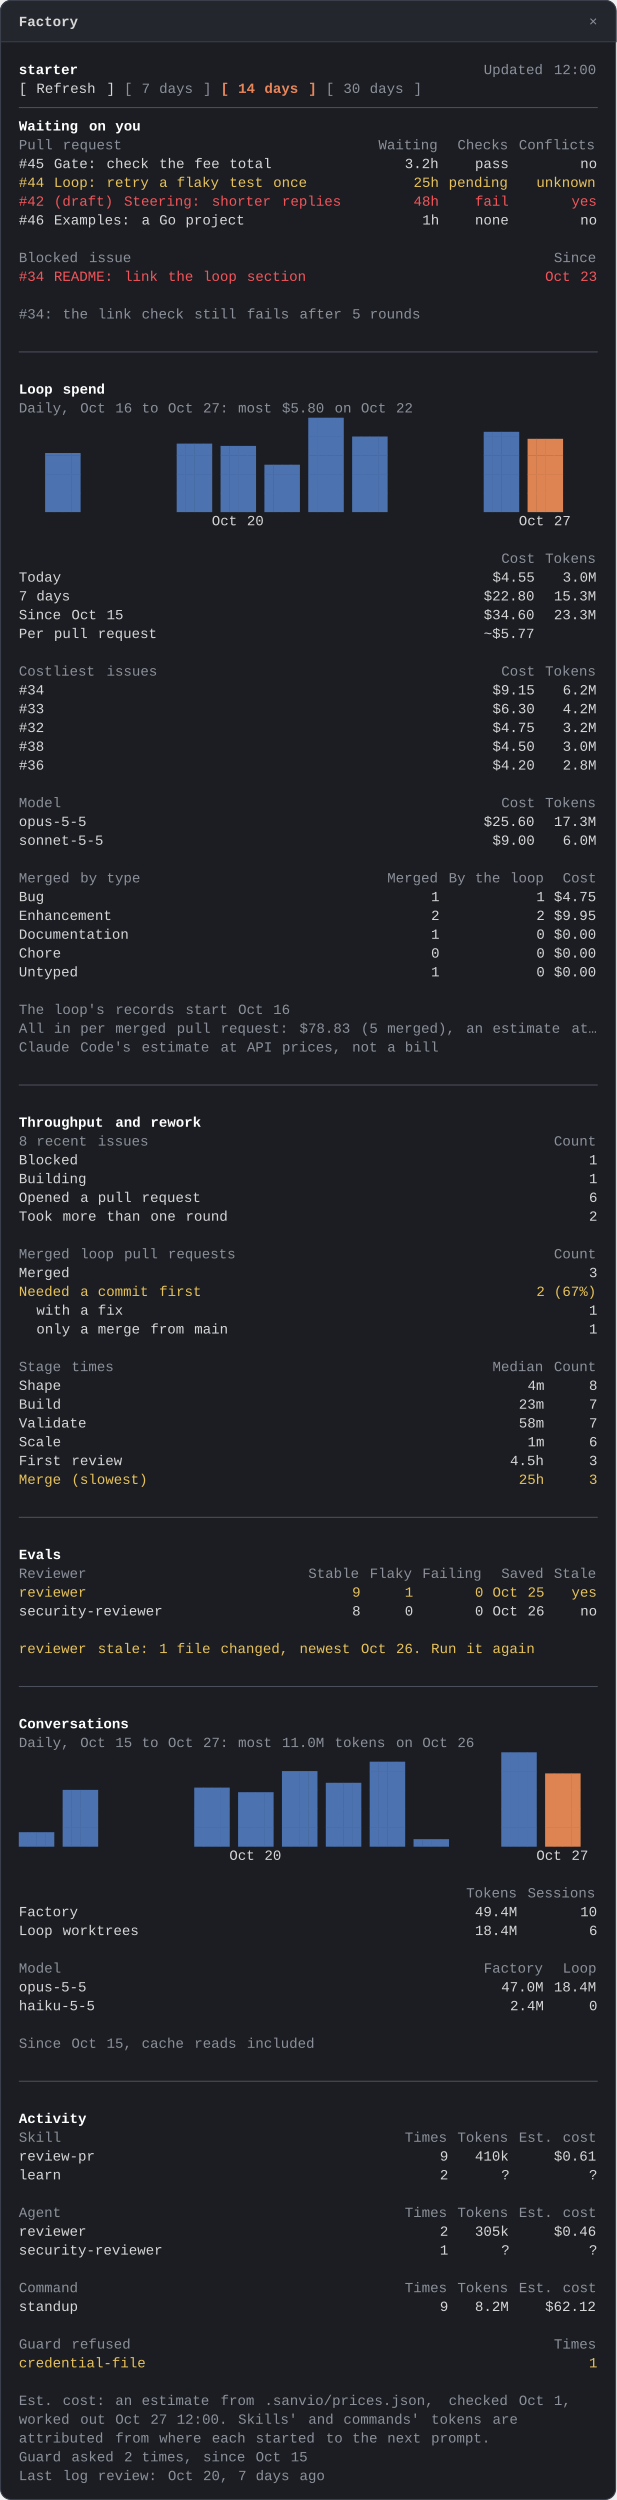
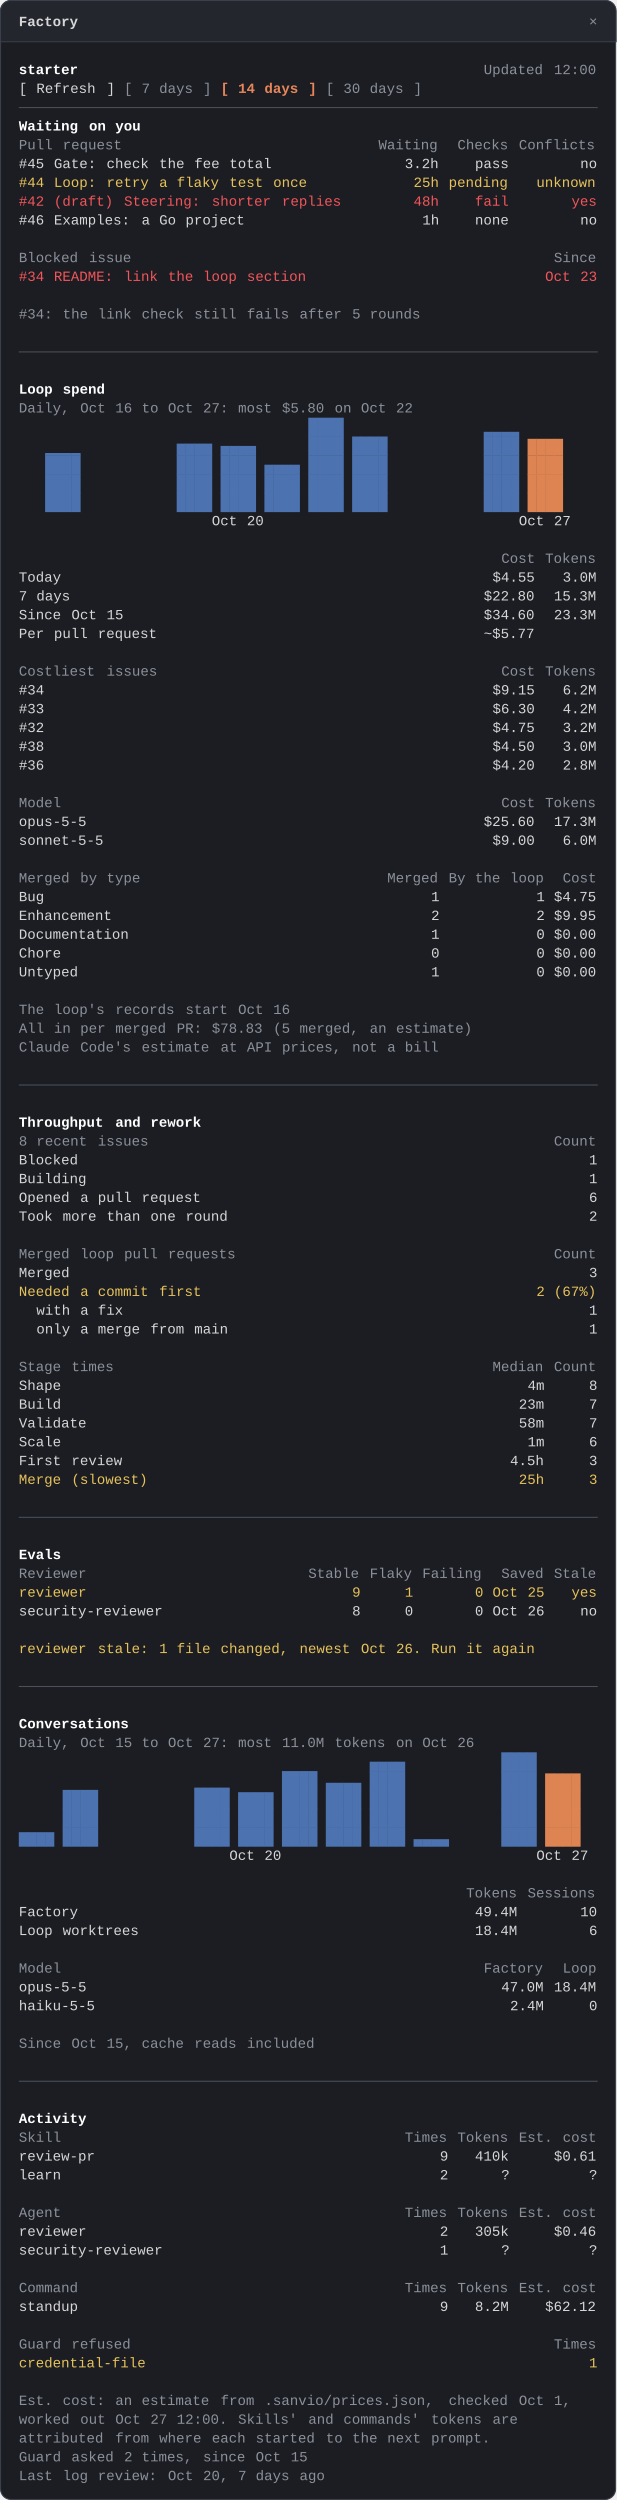
<svg xmlns="http://www.w3.org/2000/svg" viewBox="0 0 590 2394" width="590" height="2394" font-family="ui-monospace, SFMono-Regular, Menlo, Consolas, 'Liberation Mono', monospace" font-size="13.5">
  <rect x="0.5" y="0.5" width="589" height="2393" rx="10" fill="#1b1d22" stroke="#3a3f4b" />
  <path d="M0.5 40 V10.5 a10 10 0 0 1 10 -10 H580 a10 10 0 0 1 10 10 V40 Z" fill="#23262d" stroke="#3a3f4b" />
  <text x="18" y="25.0" fill="#d6d6d6" font-weight="700">Factory</text>
  <text x="564.0" y="25.0" fill="#8b909a">×</text>
  <text x="18.0" y="71.0" fill="#ffffff" font-weight="700">starter</text>
  <text x="463.2" y="71.0" fill="#8b909a">Updated</text>
  <text x="530.4" y="71.0" fill="#8b909a">12:00</text>
  <text x="18.0" y="89.0" fill="#d6d6d6">[</text>
  <text x="34.8" y="89.0" fill="#d6d6d6">Refresh</text>
  <text x="102.0" y="89.0" fill="#d6d6d6">]</text>
  <text x="118.8" y="89.0" fill="#8b909a">[</text>
  <text x="135.6" y="89.0" fill="#8b909a">7</text>
  <text x="152.4" y="89.0" fill="#8b909a">days</text>
  <text x="194.4" y="89.0" fill="#8b909a">]</text>
  <text x="211.2" y="89.0" fill="#e8865a" font-weight="700">[</text>
  <text x="228.0" y="89.0" fill="#e8865a" font-weight="700">14</text>
  <text x="253.2" y="89.0" fill="#e8865a" font-weight="700">days</text>
  <text x="295.2" y="89.0" fill="#e8865a" font-weight="700">]</text>
  <text x="312.0" y="89.0" fill="#8b909a">[</text>
  <text x="328.8" y="89.0" fill="#8b909a">30</text>
  <text x="354.0" y="89.0" fill="#8b909a">days</text>
  <text x="396.0" y="89.0" fill="#8b909a">]</text>
  <line x1="18.0" y1="103.0" x2="572.4" y2="103.0" stroke="#4a4f5a" />
  <text x="18.0" y="125.0" fill="#ffffff" font-weight="700">Waiting</text>
  <text x="85.2" y="125.0" fill="#ffffff" font-weight="700">on</text>
  <text x="110.4" y="125.0" fill="#ffffff" font-weight="700">you</text>
  <text x="18.0" y="143.0" fill="#8b909a">Pull</text>
  <text x="60.0" y="143.0" fill="#8b909a">request</text>
  <text x="362.4" y="143.0" fill="#8b909a">Waiting</text>
  <text x="438.0" y="143.0" fill="#8b909a">Checks</text>
  <text x="496.8" y="143.0" fill="#8b909a">Conflicts</text>
  <text x="18.0" y="161.0" fill="#d6d6d6">#45</text>
  <text x="51.6" y="161.0" fill="#d6d6d6">Gate:</text>
  <text x="102.0" y="161.0" fill="#d6d6d6">check</text>
  <text x="152.4" y="161.0" fill="#d6d6d6">the</text>
  <text x="186.0" y="161.0" fill="#d6d6d6">fee</text>
  <text x="219.6" y="161.0" fill="#d6d6d6">total</text>
  <text x="387.6" y="161.0" fill="#d6d6d6">3.2h</text>
  <text x="454.8" y="161.0" fill="#d6d6d6">pass</text>
  <text x="555.6" y="161.0" fill="#d6d6d6">no</text>
  <text x="18.0" y="179.0" fill="#e7c25b">#44</text>
  <text x="51.6" y="179.0" fill="#e7c25b">Loop:</text>
  <text x="102.0" y="179.0" fill="#e7c25b">retry</text>
  <text x="152.4" y="179.0" fill="#e7c25b">a</text>
  <text x="169.2" y="179.0" fill="#e7c25b">flaky</text>
  <text x="219.6" y="179.0" fill="#e7c25b">test</text>
  <text x="261.6" y="179.0" fill="#e7c25b">once</text>
  <text x="396.0" y="179.0" fill="#e7c25b">25h</text>
  <text x="429.6" y="179.0" fill="#e7c25b">pending</text>
  <text x="513.6" y="179.0" fill="#e7c25b">unknown</text>
  <text x="18.0" y="197.0" fill="#f2555a">#42</text>
  <text x="51.6" y="197.0" fill="#f2555a">(draft)</text>
  <text x="118.8" y="197.0" fill="#f2555a">Steering:</text>
  <text x="202.8" y="197.0" fill="#f2555a">shorter</text>
  <text x="270.0" y="197.0" fill="#f2555a">replies</text>
  <text x="396.0" y="197.0" fill="#f2555a">48h</text>
  <text x="454.8" y="197.0" fill="#f2555a">fail</text>
  <text x="547.2" y="197.0" fill="#f2555a">yes</text>
  <text x="18.0" y="215.0" fill="#d6d6d6">#46</text>
  <text x="51.6" y="215.0" fill="#d6d6d6">Examples:</text>
  <text x="135.6" y="215.0" fill="#d6d6d6">a</text>
  <text x="152.4" y="215.0" fill="#d6d6d6">Go</text>
  <text x="177.6" y="215.0" fill="#d6d6d6">project</text>
  <text x="404.4" y="215.0" fill="#d6d6d6">1h</text>
  <text x="454.8" y="215.0" fill="#d6d6d6">none</text>
  <text x="555.6" y="215.0" fill="#d6d6d6">no</text>
  <text x="18.0" y="251.0" fill="#8b909a">Blocked</text>
  <text x="85.2" y="251.0" fill="#8b909a">issue</text>
  <text x="530.4" y="251.0" fill="#8b909a">Since</text>
  <text x="18.0" y="269.0" fill="#f2555a">#34</text>
  <text x="51.6" y="269.0" fill="#f2555a">README:</text>
  <text x="118.8" y="269.0" fill="#f2555a">link</text>
  <text x="160.8" y="269.0" fill="#f2555a">the</text>
  <text x="194.4" y="269.0" fill="#f2555a">loop</text>
  <text x="236.4" y="269.0" fill="#f2555a">section</text>
  <text x="522.0" y="269.0" fill="#f2555a">Oct</text>
  <text x="555.6" y="269.0" fill="#f2555a">23</text>
  <text x="18.0" y="305.0" fill="#8b909a">#34:</text>
  <text x="60.0" y="305.0" fill="#8b909a">the</text>
  <text x="93.6" y="305.0" fill="#8b909a">link</text>
  <text x="135.6" y="305.0" fill="#8b909a">check</text>
  <text x="186.0" y="305.0" fill="#8b909a">still</text>
  <text x="236.4" y="305.0" fill="#8b909a">fails</text>
  <text x="286.8" y="305.0" fill="#8b909a">after</text>
  <text x="337.2" y="305.0" fill="#8b909a">5</text>
  <text x="354.0" y="305.0" fill="#8b909a">rounds</text>
  <line x1="18.0" y1="337.0" x2="572.4" y2="337.0" stroke="#4a4f5a" />
  <text x="18.0" y="377.0" fill="#ffffff" font-weight="700">Loop</text>
  <text x="60.0" y="377.0" fill="#ffffff" font-weight="700">spend</text>
  <text x="18.0" y="395.0" fill="#8b909a">Daily,</text>
  <text x="76.8" y="395.0" fill="#8b909a">Oct</text>
  <text x="110.4" y="395.0" fill="#8b909a">16</text>
  <text x="135.6" y="395.0" fill="#8b909a">to</text>
  <text x="160.8" y="395.0" fill="#8b909a">Oct</text>
  <text x="194.4" y="395.0" fill="#8b909a">27:</text>
  <text x="228.0" y="395.0" fill="#8b909a">most</text>
  <text x="270.0" y="395.0" fill="#8b909a">$5.80</text>
  <text x="320.4" y="395.0" fill="#8b909a">on</text>
  <text x="345.6" y="395.0" fill="#8b909a">Oct</text>
  <text x="379.2" y="395.0" fill="#8b909a">22</text>
  <text x="202.8" y="503.0" fill="#d6d6d6">Oct</text>
  <text x="236.4" y="503.0" fill="#d6d6d6">20</text>
  <text x="496.8" y="503.0" fill="#d6d6d6">Oct</text>
  <text x="530.4" y="503.0" fill="#d6d6d6">27</text>
  <text x="480.0" y="539.0" fill="#8b909a">Cost</text>
  <text x="522.0" y="539.0" fill="#8b909a">Tokens</text>
  <text x="18.0" y="557.0" fill="#d6d6d6">Today</text>
  <text x="471.6" y="557.0" fill="#d6d6d6">$4.55</text>
  <text x="538.8" y="557.0" fill="#d6d6d6">3.0M</text>
  <text x="18.0" y="575.0" fill="#d6d6d6">7</text>
  <text x="34.8" y="575.0" fill="#d6d6d6">days</text>
  <text x="463.2" y="575.0" fill="#d6d6d6">$22.80</text>
  <text x="530.4" y="575.0" fill="#d6d6d6">15.3M</text>
  <text x="18.0" y="593.0" fill="#d6d6d6">Since</text>
  <text x="68.4" y="593.0" fill="#d6d6d6">Oct</text>
  <text x="102.0" y="593.0" fill="#d6d6d6">15</text>
  <text x="463.2" y="593.0" fill="#d6d6d6">$34.60</text>
  <text x="530.4" y="593.0" fill="#d6d6d6">23.3M</text>
  <text x="18.0" y="611.0" fill="#d6d6d6">Per</text>
  <text x="51.6" y="611.0" fill="#d6d6d6">pull</text>
  <text x="93.6" y="611.0" fill="#d6d6d6">request</text>
  <text x="463.2" y="611.0" fill="#d6d6d6">~$5.77</text>
  <text x="18.0" y="647.0" fill="#8b909a">Costliest</text>
  <text x="102.0" y="647.0" fill="#8b909a">issues</text>
  <text x="480.0" y="647.0" fill="#8b909a">Cost</text>
  <text x="522.0" y="647.0" fill="#8b909a">Tokens</text>
  <text x="18.0" y="665.0" fill="#d6d6d6">#34</text>
  <text x="471.6" y="665.0" fill="#d6d6d6">$9.15</text>
  <text x="538.8" y="665.0" fill="#d6d6d6">6.2M</text>
  <text x="18.0" y="683.0" fill="#d6d6d6">#33</text>
  <text x="471.6" y="683.0" fill="#d6d6d6">$6.30</text>
  <text x="538.8" y="683.0" fill="#d6d6d6">4.2M</text>
  <text x="18.0" y="701.0" fill="#d6d6d6">#32</text>
  <text x="471.6" y="701.0" fill="#d6d6d6">$4.75</text>
  <text x="538.8" y="701.0" fill="#d6d6d6">3.2M</text>
  <text x="18.0" y="719.0" fill="#d6d6d6">#38</text>
  <text x="471.6" y="719.0" fill="#d6d6d6">$4.50</text>
  <text x="538.8" y="719.0" fill="#d6d6d6">3.0M</text>
  <text x="18.0" y="737.0" fill="#d6d6d6">#36</text>
  <text x="471.6" y="737.0" fill="#d6d6d6">$4.20</text>
  <text x="538.8" y="737.0" fill="#d6d6d6">2.8M</text>
  <text x="18.0" y="773.0" fill="#8b909a">Model</text>
  <text x="480.0" y="773.0" fill="#8b909a">Cost</text>
  <text x="522.0" y="773.0" fill="#8b909a">Tokens</text>
  <text x="18.0" y="791.0" fill="#d6d6d6">opus-5-5</text>
  <text x="463.2" y="791.0" fill="#d6d6d6">$25.60</text>
  <text x="530.4" y="791.0" fill="#d6d6d6">17.3M</text>
  <text x="18.0" y="809.0" fill="#d6d6d6">sonnet-5-5</text>
  <text x="471.6" y="809.0" fill="#d6d6d6">$9.00</text>
  <text x="538.8" y="809.0" fill="#d6d6d6">6.0M</text>
  <text x="18.0" y="845.0" fill="#8b909a">Merged</text>
  <text x="76.8" y="845.0" fill="#8b909a">by</text>
  <text x="102.0" y="845.0" fill="#8b909a">type</text>
  <text x="370.8" y="845.0" fill="#8b909a">Merged</text>
  <text x="429.6" y="845.0" fill="#8b909a">By</text>
  <text x="454.8" y="845.0" fill="#8b909a">the</text>
  <text x="488.4" y="845.0" fill="#8b909a">loop</text>
  <text x="538.8" y="845.0" fill="#8b909a">Cost</text>
  <text x="18.0" y="863.0" fill="#d6d6d6">Bug</text>
  <text x="412.8" y="863.0" fill="#d6d6d6">1</text>
  <text x="513.6" y="863.0" fill="#d6d6d6">1</text>
  <text x="530.4" y="863.0" fill="#d6d6d6">$4.75</text>
  <text x="18.0" y="881.0" fill="#d6d6d6">Enhancement</text>
  <text x="412.8" y="881.0" fill="#d6d6d6">2</text>
  <text x="513.6" y="881.0" fill="#d6d6d6">2</text>
  <text x="530.4" y="881.0" fill="#d6d6d6">$9.95</text>
  <text x="18.0" y="899.0" fill="#d6d6d6">Documentation</text>
  <text x="412.8" y="899.0" fill="#d6d6d6">1</text>
  <text x="513.6" y="899.0" fill="#d6d6d6">0</text>
  <text x="530.4" y="899.0" fill="#d6d6d6">$0.00</text>
  <text x="18.0" y="917.0" fill="#d6d6d6">Chore</text>
  <text x="412.8" y="917.0" fill="#d6d6d6">0</text>
  <text x="513.6" y="917.0" fill="#d6d6d6">0</text>
  <text x="530.4" y="917.0" fill="#d6d6d6">$0.00</text>
  <text x="18.0" y="935.0" fill="#d6d6d6">Untyped</text>
  <text x="412.8" y="935.0" fill="#d6d6d6">1</text>
  <text x="513.6" y="935.0" fill="#d6d6d6">0</text>
  <text x="530.4" y="935.0" fill="#d6d6d6">$0.00</text>
  <text x="18.0" y="971.0" fill="#8b909a">The</text>
  <text x="51.6" y="971.0" fill="#8b909a">loop's</text>
  <text x="110.4" y="971.0" fill="#8b909a">records</text>
  <text x="177.6" y="971.0" fill="#8b909a">start</text>
  <text x="228.0" y="971.0" fill="#8b909a">Oct</text>
  <text x="261.6" y="971.0" fill="#8b909a">16</text>
  <text x="18.0" y="989.0" fill="#8b909a">All</text>
  <text x="51.6" y="989.0" fill="#8b909a">in</text>
  <text x="76.8" y="989.0" fill="#8b909a">per</text>
  <text x="110.4" y="989.0" fill="#8b909a">merged</text>
-   <text x="169.2" y="989.0" fill="#8b909a">pull</text>
-   <text x="211.2" y="989.0" fill="#8b909a">request:</text>
-   <text x="286.8" y="989.0" fill="#8b909a">$78.83</text>
-   <text x="345.6" y="989.0" fill="#8b909a">(5</text>
-   <text x="370.8" y="989.0" fill="#8b909a">merged),</text>
-   <text x="446.4" y="989.0" fill="#8b909a">an</text>
-   <text x="471.6" y="989.0" fill="#8b909a">estimate</text>
-   <text x="547.2" y="989.0" fill="#8b909a">at…</text>
+   <text x="169.2" y="989.0" fill="#8b909a">PR:</text>
+   <text x="202.8" y="989.0" fill="#8b909a">$78.83</text>
+   <text x="261.6" y="989.0" fill="#8b909a">(5</text>
+   <text x="286.8" y="989.0" fill="#8b909a">merged,</text>
+   <text x="354.0" y="989.0" fill="#8b909a">an</text>
+   <text x="379.2" y="989.0" fill="#8b909a">estimate)</text>
  <text x="18.0" y="1007.0" fill="#8b909a">Claude</text>
  <text x="76.8" y="1007.0" fill="#8b909a">Code's</text>
  <text x="135.6" y="1007.0" fill="#8b909a">estimate</text>
  <text x="211.2" y="1007.0" fill="#8b909a">at</text>
  <text x="236.4" y="1007.0" fill="#8b909a">API</text>
  <text x="270.0" y="1007.0" fill="#8b909a">prices,</text>
  <text x="337.2" y="1007.0" fill="#8b909a">not</text>
  <text x="370.8" y="1007.0" fill="#8b909a">a</text>
  <text x="387.6" y="1007.0" fill="#8b909a">bill</text>
  <line x1="18.0" y1="1039.0" x2="572.4" y2="1039.0" stroke="#4a4f5a" />
  <text x="18.0" y="1079.0" fill="#ffffff" font-weight="700">Throughput</text>
  <text x="110.4" y="1079.0" fill="#ffffff" font-weight="700">and</text>
  <text x="144.0" y="1079.0" fill="#ffffff" font-weight="700">rework</text>
  <text x="18.0" y="1097.0" fill="#8b909a">8</text>
  <text x="34.8" y="1097.0" fill="#8b909a">recent</text>
  <text x="93.6" y="1097.0" fill="#8b909a">issues</text>
  <text x="530.4" y="1097.0" fill="#8b909a">Count</text>
  <text x="18.0" y="1115.0" fill="#d6d6d6">Blocked</text>
  <text x="564.0" y="1115.0" fill="#d6d6d6">1</text>
  <text x="18.0" y="1133.0" fill="#d6d6d6">Building</text>
  <text x="564.0" y="1133.0" fill="#d6d6d6">1</text>
  <text x="18.0" y="1151.0" fill="#d6d6d6">Opened</text>
  <text x="76.8" y="1151.0" fill="#d6d6d6">a</text>
  <text x="93.6" y="1151.0" fill="#d6d6d6">pull</text>
  <text x="135.6" y="1151.0" fill="#d6d6d6">request</text>
  <text x="564.0" y="1151.0" fill="#d6d6d6">6</text>
  <text x="18.0" y="1169.0" fill="#d6d6d6">Took</text>
  <text x="60.0" y="1169.0" fill="#d6d6d6">more</text>
  <text x="102.0" y="1169.0" fill="#d6d6d6">than</text>
  <text x="144.0" y="1169.0" fill="#d6d6d6">one</text>
  <text x="177.6" y="1169.0" fill="#d6d6d6">round</text>
  <text x="564.0" y="1169.0" fill="#d6d6d6">2</text>
  <text x="18.0" y="1205.0" fill="#8b909a">Merged</text>
  <text x="76.8" y="1205.0" fill="#8b909a">loop</text>
  <text x="118.8" y="1205.0" fill="#8b909a">pull</text>
  <text x="160.8" y="1205.0" fill="#8b909a">requests</text>
  <text x="530.4" y="1205.0" fill="#8b909a">Count</text>
  <text x="18.0" y="1223.0" fill="#d6d6d6">Merged</text>
  <text x="564.0" y="1223.0" fill="#d6d6d6">3</text>
  <text x="18.0" y="1241.0" fill="#e7c25b">Needed</text>
  <text x="76.8" y="1241.0" fill="#e7c25b">a</text>
  <text x="93.6" y="1241.0" fill="#e7c25b">commit</text>
  <text x="152.4" y="1241.0" fill="#e7c25b">first</text>
  <text x="513.6" y="1241.0" fill="#e7c25b">2</text>
  <text x="530.4" y="1241.0" fill="#e7c25b">(67%)</text>
  <text x="34.8" y="1259.0" fill="#d6d6d6">with</text>
  <text x="76.8" y="1259.0" fill="#d6d6d6">a</text>
  <text x="93.6" y="1259.0" fill="#d6d6d6">fix</text>
  <text x="564.0" y="1259.0" fill="#d6d6d6">1</text>
  <text x="34.8" y="1277.0" fill="#d6d6d6">only</text>
  <text x="76.8" y="1277.0" fill="#d6d6d6">a</text>
  <text x="93.6" y="1277.0" fill="#d6d6d6">merge</text>
  <text x="144.0" y="1277.0" fill="#d6d6d6">from</text>
  <text x="186.0" y="1277.0" fill="#d6d6d6">main</text>
  <text x="564.0" y="1277.0" fill="#d6d6d6">1</text>
  <text x="18.0" y="1313.0" fill="#8b909a">Stage</text>
  <text x="68.4" y="1313.0" fill="#8b909a">times</text>
  <text x="471.6" y="1313.0" fill="#8b909a">Median</text>
  <text x="530.4" y="1313.0" fill="#8b909a">Count</text>
  <text x="18.0" y="1331.0" fill="#d6d6d6">Shape</text>
  <text x="505.2" y="1331.0" fill="#d6d6d6">4m</text>
  <text x="564.0" y="1331.0" fill="#d6d6d6">8</text>
  <text x="18.0" y="1349.0" fill="#d6d6d6">Build</text>
  <text x="496.8" y="1349.0" fill="#d6d6d6">23m</text>
  <text x="564.0" y="1349.0" fill="#d6d6d6">7</text>
  <text x="18.0" y="1367.0" fill="#d6d6d6">Validate</text>
  <text x="496.8" y="1367.0" fill="#d6d6d6">58m</text>
  <text x="564.0" y="1367.0" fill="#d6d6d6">7</text>
  <text x="18.0" y="1385.0" fill="#d6d6d6">Scale</text>
  <text x="505.2" y="1385.0" fill="#d6d6d6">1m</text>
  <text x="564.0" y="1385.0" fill="#d6d6d6">6</text>
  <text x="18.0" y="1403.0" fill="#d6d6d6">First</text>
  <text x="68.4" y="1403.0" fill="#d6d6d6">review</text>
  <text x="488.4" y="1403.0" fill="#d6d6d6">4.5h</text>
  <text x="564.0" y="1403.0" fill="#d6d6d6">3</text>
  <text x="18.0" y="1421.0" fill="#e7c25b">Merge</text>
  <text x="68.4" y="1421.0" fill="#e7c25b">(slowest)</text>
  <text x="496.8" y="1421.0" fill="#e7c25b">25h</text>
  <text x="564.0" y="1421.0" fill="#e7c25b">3</text>
  <line x1="18.0" y1="1453.0" x2="572.4" y2="1453.0" stroke="#4a4f5a" />
  <text x="18.0" y="1493.0" fill="#ffffff" font-weight="700">Evals</text>
  <text x="18.0" y="1511.0" fill="#8b909a">Reviewer</text>
  <text x="295.2" y="1511.0" fill="#8b909a">Stable</text>
  <text x="354.0" y="1511.0" fill="#8b909a">Flaky</text>
  <text x="404.4" y="1511.0" fill="#8b909a">Failing</text>
  <text x="480.0" y="1511.0" fill="#8b909a">Saved</text>
  <text x="530.4" y="1511.0" fill="#8b909a">Stale</text>
  <text x="18.0" y="1529.0" fill="#e7c25b">reviewer</text>
  <text x="337.2" y="1529.0" fill="#e7c25b">9</text>
  <text x="387.6" y="1529.0" fill="#e7c25b">1</text>
  <text x="454.8" y="1529.0" fill="#e7c25b">0</text>
  <text x="471.6" y="1529.0" fill="#e7c25b">Oct</text>
  <text x="505.2" y="1529.0" fill="#e7c25b">25</text>
  <text x="547.2" y="1529.0" fill="#e7c25b">yes</text>
  <text x="18.0" y="1547.0" fill="#d6d6d6">security-reviewer</text>
  <text x="337.2" y="1547.0" fill="#d6d6d6">8</text>
  <text x="387.6" y="1547.0" fill="#d6d6d6">0</text>
  <text x="454.8" y="1547.0" fill="#d6d6d6">0</text>
  <text x="471.6" y="1547.0" fill="#d6d6d6">Oct</text>
  <text x="505.2" y="1547.0" fill="#d6d6d6">26</text>
  <text x="555.6" y="1547.0" fill="#d6d6d6">no</text>
  <text x="18.0" y="1583.0" fill="#e7c25b">reviewer</text>
  <text x="93.6" y="1583.0" fill="#e7c25b">stale:</text>
  <text x="152.4" y="1583.0" fill="#e7c25b">1</text>
  <text x="169.2" y="1583.0" fill="#e7c25b">file</text>
  <text x="211.2" y="1583.0" fill="#e7c25b">changed,</text>
  <text x="286.8" y="1583.0" fill="#e7c25b">newest</text>
  <text x="345.6" y="1583.0" fill="#e7c25b">Oct</text>
  <text x="379.2" y="1583.0" fill="#e7c25b">26.</text>
  <text x="412.8" y="1583.0" fill="#e7c25b">Run</text>
  <text x="446.4" y="1583.0" fill="#e7c25b">it</text>
  <text x="471.6" y="1583.0" fill="#e7c25b">again</text>
  <line x1="18.0" y1="1615.0" x2="572.4" y2="1615.0" stroke="#4a4f5a" />
  <text x="18.0" y="1655.0" fill="#ffffff" font-weight="700">Conversations</text>
  <text x="18.0" y="1673.0" fill="#8b909a">Daily,</text>
  <text x="76.8" y="1673.0" fill="#8b909a">Oct</text>
  <text x="110.4" y="1673.0" fill="#8b909a">15</text>
  <text x="135.6" y="1673.0" fill="#8b909a">to</text>
  <text x="160.8" y="1673.0" fill="#8b909a">Oct</text>
  <text x="194.4" y="1673.0" fill="#8b909a">27:</text>
  <text x="228.0" y="1673.0" fill="#8b909a">most</text>
  <text x="270.0" y="1673.0" fill="#8b909a">11.0M</text>
  <text x="320.4" y="1673.0" fill="#8b909a">tokens</text>
  <text x="379.2" y="1673.0" fill="#8b909a">on</text>
  <text x="404.4" y="1673.0" fill="#8b909a">Oct</text>
  <text x="438.0" y="1673.0" fill="#8b909a">26</text>
  <text x="219.6" y="1781.0" fill="#d6d6d6">Oct</text>
  <text x="253.2" y="1781.0" fill="#d6d6d6">20</text>
  <text x="513.6" y="1781.0" fill="#d6d6d6">Oct</text>
  <text x="547.2" y="1781.0" fill="#d6d6d6">27</text>
  <text x="446.4" y="1817.0" fill="#8b909a">Tokens</text>
  <text x="505.2" y="1817.0" fill="#8b909a">Sessions</text>
  <text x="18.0" y="1835.0" fill="#d6d6d6">Factory</text>
  <text x="454.8" y="1835.0" fill="#d6d6d6">49.4M</text>
  <text x="555.6" y="1835.0" fill="#d6d6d6">10</text>
  <text x="18.0" y="1853.0" fill="#d6d6d6">Loop</text>
  <text x="60.0" y="1853.0" fill="#d6d6d6">worktrees</text>
  <text x="454.8" y="1853.0" fill="#d6d6d6">18.4M</text>
  <text x="564.0" y="1853.0" fill="#d6d6d6">6</text>
  <text x="18.0" y="1889.0" fill="#8b909a">Model</text>
  <text x="463.2" y="1889.0" fill="#8b909a">Factory</text>
  <text x="538.8" y="1889.0" fill="#8b909a">Loop</text>
  <text x="18.0" y="1907.0" fill="#d6d6d6">opus-5-5</text>
  <text x="480.0" y="1907.0" fill="#d6d6d6">47.0M</text>
  <text x="530.4" y="1907.0" fill="#d6d6d6">18.4M</text>
  <text x="18.0" y="1925.0" fill="#d6d6d6">haiku-5-5</text>
  <text x="488.4" y="1925.0" fill="#d6d6d6">2.4M</text>
  <text x="564.0" y="1925.0" fill="#d6d6d6">0</text>
  <text x="18.0" y="1961.0" fill="#8b909a">Since</text>
  <text x="68.4" y="1961.0" fill="#8b909a">Oct</text>
  <text x="102.0" y="1961.0" fill="#8b909a">15,</text>
  <text x="135.6" y="1961.0" fill="#8b909a">cache</text>
  <text x="186.0" y="1961.0" fill="#8b909a">reads</text>
  <text x="236.4" y="1961.0" fill="#8b909a">included</text>
  <line x1="18.0" y1="1993.0" x2="572.4" y2="1993.0" stroke="#4a4f5a" />
  <text x="18.0" y="2033.0" fill="#ffffff" font-weight="700">Activity</text>
  <text x="18.0" y="2051.0" fill="#8b909a">Skill</text>
  <text x="387.6" y="2051.0" fill="#8b909a">Times</text>
  <text x="438.0" y="2051.0" fill="#8b909a">Tokens</text>
  <text x="496.8" y="2051.0" fill="#8b909a">Est.</text>
  <text x="538.8" y="2051.0" fill="#8b909a">cost</text>
  <text x="18.0" y="2069.0" fill="#d6d6d6">review-pr</text>
  <text x="421.2" y="2069.0" fill="#d6d6d6">9</text>
  <text x="454.8" y="2069.0" fill="#d6d6d6">410k</text>
  <text x="530.4" y="2069.0" fill="#d6d6d6">$0.61</text>
  <text x="18.0" y="2087.0" fill="#d6d6d6">learn</text>
  <text x="421.2" y="2087.0" fill="#d6d6d6">2</text>
  <text x="480.0" y="2087.0" fill="#d6d6d6">?</text>
  <text x="564.0" y="2087.0" fill="#d6d6d6">?</text>
  <text x="18.0" y="2123.0" fill="#8b909a">Agent</text>
  <text x="387.6" y="2123.0" fill="#8b909a">Times</text>
  <text x="438.0" y="2123.0" fill="#8b909a">Tokens</text>
  <text x="496.8" y="2123.0" fill="#8b909a">Est.</text>
  <text x="538.8" y="2123.0" fill="#8b909a">cost</text>
  <text x="18.0" y="2141.0" fill="#d6d6d6">reviewer</text>
  <text x="421.2" y="2141.0" fill="#d6d6d6">2</text>
  <text x="454.8" y="2141.0" fill="#d6d6d6">305k</text>
  <text x="530.4" y="2141.0" fill="#d6d6d6">$0.46</text>
  <text x="18.0" y="2159.0" fill="#d6d6d6">security-reviewer</text>
  <text x="421.2" y="2159.0" fill="#d6d6d6">1</text>
  <text x="480.0" y="2159.0" fill="#d6d6d6">?</text>
  <text x="564.0" y="2159.0" fill="#d6d6d6">?</text>
  <text x="18.0" y="2195.0" fill="#8b909a">Command</text>
  <text x="387.6" y="2195.0" fill="#8b909a">Times</text>
  <text x="438.0" y="2195.0" fill="#8b909a">Tokens</text>
  <text x="496.8" y="2195.0" fill="#8b909a">Est.</text>
  <text x="538.8" y="2195.0" fill="#8b909a">cost</text>
  <text x="18.0" y="2213.0" fill="#d6d6d6">standup</text>
  <text x="421.2" y="2213.0" fill="#d6d6d6">9</text>
  <text x="454.8" y="2213.0" fill="#d6d6d6">8.2M</text>
  <text x="522.0" y="2213.0" fill="#d6d6d6">$62.12</text>
  <text x="18.0" y="2249.0" fill="#8b909a">Guard</text>
  <text x="68.4" y="2249.0" fill="#8b909a">refused</text>
  <text x="530.4" y="2249.0" fill="#8b909a">Times</text>
  <text x="18.0" y="2267.0" fill="#e7c25b">credential-file</text>
  <text x="564.0" y="2267.0" fill="#e7c25b">1</text>
  <text x="18.0" y="2303.0" fill="#8b909a">Est.</text>
  <text x="60.0" y="2303.0" fill="#8b909a">cost:</text>
  <text x="110.4" y="2303.0" fill="#8b909a">an</text>
  <text x="135.6" y="2303.0" fill="#8b909a">estimate</text>
  <text x="211.2" y="2303.0" fill="#8b909a">from</text>
  <text x="253.2" y="2303.0" fill="#8b909a">.sanvio/prices.json,</text>
  <text x="429.6" y="2303.0" fill="#8b909a">checked</text>
  <text x="496.8" y="2303.0" fill="#8b909a">Oct</text>
  <text x="530.4" y="2303.0" fill="#8b909a">1,</text>
  <text x="18.0" y="2321.0" fill="#8b909a">worked</text>
  <text x="76.8" y="2321.0" fill="#8b909a">out</text>
  <text x="110.4" y="2321.0" fill="#8b909a">Oct</text>
  <text x="144.0" y="2321.0" fill="#8b909a">27</text>
  <text x="169.2" y="2321.0" fill="#8b909a">12:00.</text>
  <text x="228.0" y="2321.0" fill="#8b909a">Skills'</text>
  <text x="295.2" y="2321.0" fill="#8b909a">and</text>
  <text x="328.8" y="2321.0" fill="#8b909a">commands'</text>
  <text x="412.8" y="2321.0" fill="#8b909a">tokens</text>
  <text x="471.6" y="2321.0" fill="#8b909a">are</text>
  <text x="18.0" y="2339.0" fill="#8b909a">attributed</text>
  <text x="110.4" y="2339.0" fill="#8b909a">from</text>
  <text x="152.4" y="2339.0" fill="#8b909a">where</text>
  <text x="202.8" y="2339.0" fill="#8b909a">each</text>
  <text x="244.8" y="2339.0" fill="#8b909a">started</text>
  <text x="312.0" y="2339.0" fill="#8b909a">to</text>
  <text x="337.2" y="2339.0" fill="#8b909a">the</text>
  <text x="370.8" y="2339.0" fill="#8b909a">next</text>
  <text x="412.8" y="2339.0" fill="#8b909a">prompt.</text>
  <text x="18.0" y="2357.0" fill="#8b909a">Guard</text>
  <text x="68.4" y="2357.0" fill="#8b909a">asked</text>
  <text x="118.8" y="2357.0" fill="#8b909a">2</text>
  <text x="135.6" y="2357.0" fill="#8b909a">times,</text>
  <text x="194.4" y="2357.0" fill="#8b909a">since</text>
  <text x="244.8" y="2357.0" fill="#8b909a">Oct</text>
  <text x="278.4" y="2357.0" fill="#8b909a">15</text>
  <text x="18.0" y="2375.0" fill="#8b909a">Last</text>
  <text x="60.0" y="2375.0" fill="#8b909a">log</text>
  <text x="93.6" y="2375.0" fill="#8b909a">review:</text>
  <text x="160.8" y="2375.0" fill="#8b909a">Oct</text>
  <text x="194.4" y="2375.0" fill="#8b909a">20,</text>
  <text x="228.0" y="2375.0" fill="#8b909a">7</text>
  <text x="244.8" y="2375.0" fill="#8b909a">days</text>
  <text x="286.8" y="2375.0" fill="#8b909a">ago</text>
  <rect x="295.2" y="400.0" width="8.8" height="18.4" fill="#4c72b0" />
  <rect x="303.6" y="400.0" width="8.8" height="18.4" fill="#4c72b0" />
  <rect x="312.0" y="400.0" width="8.8" height="18.4" fill="#4c72b0" />
  <rect x="320.4" y="400.0" width="8.8" height="18.4" fill="#4c72b0" />
  <rect x="463.2" y="413.5" width="8.8" height="4.9" fill="#4c72b0" />
  <rect x="471.6" y="413.5" width="8.8" height="4.9" fill="#4c72b0" />
  <rect x="480.0" y="413.5" width="8.8" height="4.9" fill="#4c72b0" />
  <rect x="488.4" y="413.5" width="8.8" height="4.9" fill="#4c72b0" />
  <rect x="43.2" y="433.8" width="8.8" height="2.6" fill="#4c72b0" />
  <rect x="51.6" y="433.8" width="8.8" height="2.6" fill="#4c72b0" />
  <rect x="60.0" y="433.8" width="8.8" height="2.6" fill="#4c72b0" />
  <rect x="68.4" y="433.8" width="8.8" height="2.6" fill="#4c72b0" />
  <rect x="169.2" y="424.8" width="8.8" height="11.7" fill="#4c72b0" />
  <rect x="177.6" y="424.8" width="8.8" height="11.7" fill="#4c72b0" />
  <rect x="186.0" y="424.8" width="8.8" height="11.7" fill="#4c72b0" />
  <rect x="194.4" y="424.8" width="8.8" height="11.7" fill="#4c72b0" />
  <rect x="211.2" y="427.0" width="8.8" height="9.4" fill="#4c72b0" />
  <rect x="219.6" y="427.0" width="8.8" height="9.4" fill="#4c72b0" />
  <rect x="228.0" y="427.0" width="8.8" height="9.4" fill="#4c72b0" />
  <rect x="236.4" y="427.0" width="8.8" height="9.4" fill="#4c72b0" />
  <rect x="295.2" y="418.0" width="8.8" height="18.4" fill="#4c72b0" />
  <rect x="303.6" y="418.0" width="8.8" height="18.4" fill="#4c72b0" />
  <rect x="312.0" y="418.0" width="8.8" height="18.4" fill="#4c72b0" />
  <rect x="320.4" y="418.0" width="8.8" height="18.4" fill="#4c72b0" />
  <rect x="337.2" y="418.0" width="8.8" height="18.4" fill="#4c72b0" />
  <rect x="345.6" y="418.0" width="8.8" height="18.4" fill="#4c72b0" />
  <rect x="354.0" y="418.0" width="8.8" height="18.4" fill="#4c72b0" />
  <rect x="362.4" y="418.0" width="8.8" height="18.4" fill="#4c72b0" />
  <rect x="463.2" y="418.0" width="8.8" height="18.4" fill="#4c72b0" />
  <rect x="471.6" y="418.0" width="8.8" height="18.4" fill="#4c72b0" />
  <rect x="480.0" y="418.0" width="8.8" height="18.4" fill="#4c72b0" />
  <rect x="488.4" y="418.0" width="8.8" height="18.4" fill="#4c72b0" />
  <rect x="505.2" y="420.2" width="8.8" height="16.1" fill="#dd8452" />
  <rect x="513.6" y="420.2" width="8.8" height="16.1" fill="#dd8452" />
  <rect x="522.0" y="420.2" width="8.8" height="16.1" fill="#dd8452" />
  <rect x="530.4" y="420.2" width="8.8" height="16.1" fill="#dd8452" />
  <rect x="43.2" y="436.0" width="8.8" height="18.4" fill="#4c72b0" />
  <rect x="51.6" y="436.0" width="8.8" height="18.4" fill="#4c72b0" />
  <rect x="60.0" y="436.0" width="8.8" height="18.4" fill="#4c72b0" />
  <rect x="68.4" y="436.0" width="8.8" height="18.4" fill="#4c72b0" />
  <rect x="169.2" y="436.0" width="8.8" height="18.4" fill="#4c72b0" />
  <rect x="177.6" y="436.0" width="8.8" height="18.4" fill="#4c72b0" />
  <rect x="186.0" y="436.0" width="8.8" height="18.4" fill="#4c72b0" />
  <rect x="194.4" y="436.0" width="8.8" height="18.4" fill="#4c72b0" />
  <rect x="211.2" y="436.0" width="8.8" height="18.4" fill="#4c72b0" />
  <rect x="219.6" y="436.0" width="8.8" height="18.4" fill="#4c72b0" />
  <rect x="228.0" y="436.0" width="8.8" height="18.4" fill="#4c72b0" />
  <rect x="236.4" y="436.0" width="8.8" height="18.4" fill="#4c72b0" />
  <rect x="253.2" y="445.0" width="8.8" height="9.4" fill="#4c72b0" />
  <rect x="261.6" y="445.0" width="8.8" height="9.4" fill="#4c72b0" />
  <rect x="270.0" y="445.0" width="8.8" height="9.4" fill="#4c72b0" />
  <rect x="278.4" y="445.0" width="8.8" height="9.4" fill="#4c72b0" />
  <rect x="295.2" y="436.0" width="8.8" height="18.4" fill="#4c72b0" />
  <rect x="303.6" y="436.0" width="8.8" height="18.4" fill="#4c72b0" />
  <rect x="312.0" y="436.0" width="8.8" height="18.4" fill="#4c72b0" />
  <rect x="320.4" y="436.0" width="8.8" height="18.4" fill="#4c72b0" />
  <rect x="337.2" y="436.0" width="8.8" height="18.4" fill="#4c72b0" />
  <rect x="345.6" y="436.0" width="8.8" height="18.4" fill="#4c72b0" />
  <rect x="354.0" y="436.0" width="8.8" height="18.4" fill="#4c72b0" />
  <rect x="362.4" y="436.0" width="8.8" height="18.4" fill="#4c72b0" />
  <rect x="463.2" y="436.0" width="8.8" height="18.4" fill="#4c72b0" />
  <rect x="471.6" y="436.0" width="8.8" height="18.4" fill="#4c72b0" />
  <rect x="480.0" y="436.0" width="8.8" height="18.4" fill="#4c72b0" />
  <rect x="488.4" y="436.0" width="8.8" height="18.4" fill="#4c72b0" />
  <rect x="505.2" y="436.0" width="8.8" height="18.4" fill="#dd8452" />
  <rect x="513.6" y="436.0" width="8.8" height="18.4" fill="#dd8452" />
  <rect x="522.0" y="436.0" width="8.8" height="18.4" fill="#dd8452" />
  <rect x="530.4" y="436.0" width="8.8" height="18.4" fill="#dd8452" />
  <rect x="43.2" y="454.0" width="8.8" height="18.4" fill="#4c72b0" />
  <rect x="51.6" y="454.0" width="8.8" height="18.4" fill="#4c72b0" />
  <rect x="60.0" y="454.0" width="8.8" height="18.4" fill="#4c72b0" />
  <rect x="68.4" y="454.0" width="8.8" height="18.4" fill="#4c72b0" />
  <rect x="169.2" y="454.0" width="8.8" height="18.4" fill="#4c72b0" />
  <rect x="177.6" y="454.0" width="8.8" height="18.4" fill="#4c72b0" />
  <rect x="186.0" y="454.0" width="8.8" height="18.4" fill="#4c72b0" />
  <rect x="194.4" y="454.0" width="8.8" height="18.4" fill="#4c72b0" />
  <rect x="211.2" y="454.0" width="8.8" height="18.4" fill="#4c72b0" />
  <rect x="219.6" y="454.0" width="8.8" height="18.4" fill="#4c72b0" />
  <rect x="228.0" y="454.0" width="8.8" height="18.4" fill="#4c72b0" />
  <rect x="236.4" y="454.0" width="8.8" height="18.4" fill="#4c72b0" />
  <rect x="253.2" y="454.0" width="8.8" height="18.4" fill="#4c72b0" />
  <rect x="261.6" y="454.0" width="8.8" height="18.4" fill="#4c72b0" />
  <rect x="270.0" y="454.0" width="8.8" height="18.4" fill="#4c72b0" />
  <rect x="278.4" y="454.0" width="8.8" height="18.4" fill="#4c72b0" />
  <rect x="295.2" y="454.0" width="8.8" height="18.4" fill="#4c72b0" />
  <rect x="303.6" y="454.0" width="8.8" height="18.4" fill="#4c72b0" />
  <rect x="312.0" y="454.0" width="8.8" height="18.4" fill="#4c72b0" />
  <rect x="320.4" y="454.0" width="8.8" height="18.4" fill="#4c72b0" />
  <rect x="337.2" y="454.0" width="8.8" height="18.4" fill="#4c72b0" />
  <rect x="345.6" y="454.0" width="8.8" height="18.4" fill="#4c72b0" />
  <rect x="354.0" y="454.0" width="8.8" height="18.4" fill="#4c72b0" />
  <rect x="362.4" y="454.0" width="8.8" height="18.4" fill="#4c72b0" />
  <rect x="463.2" y="454.0" width="8.8" height="18.4" fill="#4c72b0" />
  <rect x="471.6" y="454.0" width="8.8" height="18.4" fill="#4c72b0" />
  <rect x="480.0" y="454.0" width="8.8" height="18.4" fill="#4c72b0" />
  <rect x="488.4" y="454.0" width="8.8" height="18.4" fill="#4c72b0" />
  <rect x="505.2" y="454.0" width="8.8" height="18.4" fill="#dd8452" />
  <rect x="513.6" y="454.0" width="8.8" height="18.4" fill="#dd8452" />
  <rect x="522.0" y="454.0" width="8.8" height="18.4" fill="#dd8452" />
  <rect x="530.4" y="454.0" width="8.8" height="18.4" fill="#dd8452" />
  <rect x="43.2" y="472.0" width="8.8" height="18.4" fill="#4c72b0" />
  <rect x="51.6" y="472.0" width="8.8" height="18.4" fill="#4c72b0" />
  <rect x="60.0" y="472.0" width="8.8" height="18.4" fill="#4c72b0" />
  <rect x="68.4" y="472.0" width="8.8" height="18.4" fill="#4c72b0" />
  <rect x="169.2" y="472.0" width="8.8" height="18.4" fill="#4c72b0" />
  <rect x="177.6" y="472.0" width="8.8" height="18.4" fill="#4c72b0" />
  <rect x="186.0" y="472.0" width="8.8" height="18.4" fill="#4c72b0" />
  <rect x="194.4" y="472.0" width="8.8" height="18.4" fill="#4c72b0" />
  <rect x="211.2" y="472.0" width="8.8" height="18.4" fill="#4c72b0" />
  <rect x="219.6" y="472.0" width="8.8" height="18.4" fill="#4c72b0" />
  <rect x="228.0" y="472.0" width="8.8" height="18.4" fill="#4c72b0" />
  <rect x="236.4" y="472.0" width="8.8" height="18.4" fill="#4c72b0" />
  <rect x="253.2" y="472.0" width="8.8" height="18.4" fill="#4c72b0" />
  <rect x="261.6" y="472.0" width="8.8" height="18.4" fill="#4c72b0" />
  <rect x="270.0" y="472.0" width="8.8" height="18.4" fill="#4c72b0" />
  <rect x="278.4" y="472.0" width="8.8" height="18.4" fill="#4c72b0" />
  <rect x="295.2" y="472.0" width="8.8" height="18.4" fill="#4c72b0" />
  <rect x="303.6" y="472.0" width="8.8" height="18.4" fill="#4c72b0" />
  <rect x="312.0" y="472.0" width="8.8" height="18.4" fill="#4c72b0" />
  <rect x="320.4" y="472.0" width="8.8" height="18.4" fill="#4c72b0" />
  <rect x="337.2" y="472.0" width="8.8" height="18.4" fill="#4c72b0" />
  <rect x="345.6" y="472.0" width="8.8" height="18.4" fill="#4c72b0" />
  <rect x="354.0" y="472.0" width="8.8" height="18.4" fill="#4c72b0" />
  <rect x="362.4" y="472.0" width="8.8" height="18.4" fill="#4c72b0" />
  <rect x="463.2" y="472.0" width="8.8" height="18.4" fill="#4c72b0" />
  <rect x="471.6" y="472.0" width="8.8" height="18.4" fill="#4c72b0" />
  <rect x="480.0" y="472.0" width="8.8" height="18.4" fill="#4c72b0" />
  <rect x="488.4" y="472.0" width="8.8" height="18.4" fill="#4c72b0" />
  <rect x="505.2" y="472.0" width="8.8" height="18.4" fill="#dd8452" />
  <rect x="513.6" y="472.0" width="8.8" height="18.4" fill="#dd8452" />
  <rect x="522.0" y="472.0" width="8.8" height="18.4" fill="#dd8452" />
  <rect x="530.4" y="472.0" width="8.8" height="18.4" fill="#dd8452" />
  <rect x="354.0" y="1687.0" width="8.8" height="9.4" fill="#4c72b0" />
  <rect x="362.4" y="1687.0" width="8.8" height="9.4" fill="#4c72b0" />
  <rect x="370.8" y="1687.0" width="8.8" height="9.4" fill="#4c72b0" />
  <rect x="379.2" y="1687.0" width="8.8" height="9.4" fill="#4c72b0" />
  <rect x="480.0" y="1678.0" width="8.8" height="18.4" fill="#4c72b0" />
  <rect x="488.4" y="1678.0" width="8.8" height="18.4" fill="#4c72b0" />
  <rect x="496.8" y="1678.0" width="8.8" height="18.4" fill="#4c72b0" />
  <rect x="505.2" y="1678.0" width="8.8" height="18.4" fill="#4c72b0" />
  <rect x="186.0" y="1711.8" width="8.8" height="2.6" fill="#4c72b0" />
  <rect x="194.4" y="1711.8" width="8.8" height="2.6" fill="#4c72b0" />
  <rect x="202.8" y="1711.8" width="8.8" height="2.6" fill="#4c72b0" />
  <rect x="211.2" y="1711.8" width="8.8" height="2.6" fill="#4c72b0" />
  <rect x="270.0" y="1696.0" width="8.8" height="18.4" fill="#4c72b0" />
  <rect x="278.4" y="1696.0" width="8.8" height="18.4" fill="#4c72b0" />
  <rect x="286.8" y="1696.0" width="8.8" height="18.4" fill="#4c72b0" />
  <rect x="295.2" y="1696.0" width="8.8" height="18.4" fill="#4c72b0" />
  <rect x="312.0" y="1707.2" width="8.8" height="7.2" fill="#4c72b0" />
  <rect x="320.4" y="1707.2" width="8.8" height="7.2" fill="#4c72b0" />
  <rect x="328.8" y="1707.2" width="8.8" height="7.2" fill="#4c72b0" />
  <rect x="337.2" y="1707.2" width="8.8" height="7.2" fill="#4c72b0" />
  <rect x="354.0" y="1696.0" width="8.8" height="18.4" fill="#4c72b0" />
  <rect x="362.4" y="1696.0" width="8.8" height="18.4" fill="#4c72b0" />
  <rect x="370.8" y="1696.0" width="8.8" height="18.4" fill="#4c72b0" />
  <rect x="379.2" y="1696.0" width="8.8" height="18.4" fill="#4c72b0" />
  <rect x="480.0" y="1696.0" width="8.8" height="18.4" fill="#4c72b0" />
  <rect x="488.4" y="1696.0" width="8.8" height="18.4" fill="#4c72b0" />
  <rect x="496.8" y="1696.0" width="8.8" height="18.4" fill="#4c72b0" />
  <rect x="505.2" y="1696.0" width="8.8" height="18.4" fill="#4c72b0" />
  <rect x="522.0" y="1698.2" width="8.8" height="16.1" fill="#dd8452" />
  <rect x="530.4" y="1698.2" width="8.8" height="16.1" fill="#dd8452" />
  <rect x="538.8" y="1698.2" width="8.8" height="16.1" fill="#dd8452" />
  <rect x="547.2" y="1698.2" width="8.8" height="16.1" fill="#dd8452" />
  <rect x="60.0" y="1714.0" width="8.8" height="18.4" fill="#4c72b0" />
  <rect x="68.4" y="1714.0" width="8.8" height="18.4" fill="#4c72b0" />
  <rect x="76.8" y="1714.0" width="8.8" height="18.4" fill="#4c72b0" />
  <rect x="85.2" y="1714.0" width="8.8" height="18.4" fill="#4c72b0" />
  <rect x="186.0" y="1714.0" width="8.8" height="18.4" fill="#4c72b0" />
  <rect x="194.4" y="1714.0" width="8.8" height="18.4" fill="#4c72b0" />
  <rect x="202.8" y="1714.0" width="8.8" height="18.4" fill="#4c72b0" />
  <rect x="211.2" y="1714.0" width="8.8" height="18.4" fill="#4c72b0" />
  <rect x="228.0" y="1716.2" width="8.8" height="16.1" fill="#4c72b0" />
  <rect x="236.4" y="1716.2" width="8.8" height="16.1" fill="#4c72b0" />
  <rect x="244.8" y="1716.2" width="8.8" height="16.1" fill="#4c72b0" />
  <rect x="253.2" y="1716.2" width="8.8" height="16.1" fill="#4c72b0" />
  <rect x="270.0" y="1714.0" width="8.8" height="18.4" fill="#4c72b0" />
  <rect x="278.4" y="1714.0" width="8.8" height="18.4" fill="#4c72b0" />
  <rect x="286.8" y="1714.0" width="8.8" height="18.4" fill="#4c72b0" />
  <rect x="295.2" y="1714.0" width="8.8" height="18.4" fill="#4c72b0" />
  <rect x="312.0" y="1714.0" width="8.8" height="18.4" fill="#4c72b0" />
  <rect x="320.4" y="1714.0" width="8.8" height="18.4" fill="#4c72b0" />
  <rect x="328.8" y="1714.0" width="8.8" height="18.4" fill="#4c72b0" />
  <rect x="337.2" y="1714.0" width="8.8" height="18.4" fill="#4c72b0" />
  <rect x="354.0" y="1714.0" width="8.8" height="18.4" fill="#4c72b0" />
  <rect x="362.4" y="1714.0" width="8.8" height="18.4" fill="#4c72b0" />
  <rect x="370.8" y="1714.0" width="8.8" height="18.4" fill="#4c72b0" />
  <rect x="379.2" y="1714.0" width="8.8" height="18.4" fill="#4c72b0" />
  <rect x="480.0" y="1714.0" width="8.8" height="18.4" fill="#4c72b0" />
  <rect x="488.4" y="1714.0" width="8.8" height="18.4" fill="#4c72b0" />
  <rect x="496.8" y="1714.0" width="8.8" height="18.4" fill="#4c72b0" />
  <rect x="505.2" y="1714.0" width="8.8" height="18.4" fill="#4c72b0" />
  <rect x="522.0" y="1714.0" width="8.8" height="18.4" fill="#dd8452" />
  <rect x="530.4" y="1714.0" width="8.8" height="18.4" fill="#dd8452" />
  <rect x="538.8" y="1714.0" width="8.8" height="18.4" fill="#dd8452" />
  <rect x="547.2" y="1714.0" width="8.8" height="18.4" fill="#dd8452" />
  <rect x="60.0" y="1732.0" width="8.8" height="18.4" fill="#4c72b0" />
  <rect x="68.4" y="1732.0" width="8.8" height="18.4" fill="#4c72b0" />
  <rect x="76.8" y="1732.0" width="8.8" height="18.4" fill="#4c72b0" />
  <rect x="85.2" y="1732.0" width="8.8" height="18.4" fill="#4c72b0" />
  <rect x="186.0" y="1732.0" width="8.8" height="18.4" fill="#4c72b0" />
  <rect x="194.4" y="1732.0" width="8.8" height="18.4" fill="#4c72b0" />
  <rect x="202.8" y="1732.0" width="8.8" height="18.4" fill="#4c72b0" />
  <rect x="211.2" y="1732.0" width="8.8" height="18.4" fill="#4c72b0" />
  <rect x="228.0" y="1732.0" width="8.8" height="18.4" fill="#4c72b0" />
  <rect x="236.4" y="1732.0" width="8.8" height="18.4" fill="#4c72b0" />
  <rect x="244.8" y="1732.0" width="8.8" height="18.4" fill="#4c72b0" />
  <rect x="253.2" y="1732.0" width="8.8" height="18.4" fill="#4c72b0" />
  <rect x="270.0" y="1732.0" width="8.8" height="18.4" fill="#4c72b0" />
  <rect x="278.4" y="1732.0" width="8.8" height="18.4" fill="#4c72b0" />
  <rect x="286.8" y="1732.0" width="8.8" height="18.4" fill="#4c72b0" />
  <rect x="295.2" y="1732.0" width="8.8" height="18.4" fill="#4c72b0" />
  <rect x="312.0" y="1732.0" width="8.8" height="18.4" fill="#4c72b0" />
  <rect x="320.4" y="1732.0" width="8.8" height="18.4" fill="#4c72b0" />
  <rect x="328.8" y="1732.0" width="8.8" height="18.4" fill="#4c72b0" />
  <rect x="337.2" y="1732.0" width="8.8" height="18.4" fill="#4c72b0" />
  <rect x="354.0" y="1732.0" width="8.8" height="18.4" fill="#4c72b0" />
  <rect x="362.4" y="1732.0" width="8.8" height="18.4" fill="#4c72b0" />
  <rect x="370.8" y="1732.0" width="8.8" height="18.4" fill="#4c72b0" />
  <rect x="379.2" y="1732.0" width="8.8" height="18.4" fill="#4c72b0" />
  <rect x="480.0" y="1732.0" width="8.8" height="18.4" fill="#4c72b0" />
  <rect x="488.4" y="1732.0" width="8.8" height="18.4" fill="#4c72b0" />
  <rect x="496.8" y="1732.0" width="8.8" height="18.4" fill="#4c72b0" />
  <rect x="505.2" y="1732.0" width="8.8" height="18.4" fill="#4c72b0" />
  <rect x="522.0" y="1732.0" width="8.8" height="18.4" fill="#dd8452" />
  <rect x="530.4" y="1732.0" width="8.8" height="18.4" fill="#dd8452" />
  <rect x="538.8" y="1732.0" width="8.8" height="18.4" fill="#dd8452" />
  <rect x="547.2" y="1732.0" width="8.8" height="18.4" fill="#dd8452" />
  <rect x="18.0" y="1754.5" width="8.8" height="13.9" fill="#4c72b0" />
  <rect x="26.4" y="1754.5" width="8.8" height="13.9" fill="#4c72b0" />
  <rect x="34.8" y="1754.5" width="8.8" height="13.9" fill="#4c72b0" />
  <rect x="43.2" y="1754.5" width="8.8" height="13.9" fill="#4c72b0" />
  <rect x="60.0" y="1750.0" width="8.8" height="18.4" fill="#4c72b0" />
  <rect x="68.4" y="1750.0" width="8.8" height="18.4" fill="#4c72b0" />
  <rect x="76.8" y="1750.0" width="8.8" height="18.4" fill="#4c72b0" />
  <rect x="85.2" y="1750.0" width="8.8" height="18.4" fill="#4c72b0" />
  <rect x="186.0" y="1750.0" width="8.8" height="18.4" fill="#4c72b0" />
  <rect x="194.4" y="1750.0" width="8.8" height="18.4" fill="#4c72b0" />
  <rect x="202.8" y="1750.0" width="8.8" height="18.4" fill="#4c72b0" />
  <rect x="211.2" y="1750.0" width="8.8" height="18.4" fill="#4c72b0" />
  <rect x="228.0" y="1750.0" width="8.8" height="18.4" fill="#4c72b0" />
  <rect x="236.4" y="1750.0" width="8.8" height="18.4" fill="#4c72b0" />
  <rect x="244.8" y="1750.0" width="8.8" height="18.4" fill="#4c72b0" />
  <rect x="253.2" y="1750.0" width="8.8" height="18.4" fill="#4c72b0" />
  <rect x="270.0" y="1750.0" width="8.8" height="18.4" fill="#4c72b0" />
  <rect x="278.4" y="1750.0" width="8.8" height="18.4" fill="#4c72b0" />
  <rect x="286.8" y="1750.0" width="8.8" height="18.4" fill="#4c72b0" />
  <rect x="295.2" y="1750.0" width="8.8" height="18.4" fill="#4c72b0" />
  <rect x="312.0" y="1750.0" width="8.8" height="18.4" fill="#4c72b0" />
  <rect x="320.4" y="1750.0" width="8.8" height="18.4" fill="#4c72b0" />
  <rect x="328.8" y="1750.0" width="8.8" height="18.4" fill="#4c72b0" />
  <rect x="337.2" y="1750.0" width="8.8" height="18.4" fill="#4c72b0" />
  <rect x="354.0" y="1750.0" width="8.8" height="18.4" fill="#4c72b0" />
  <rect x="362.4" y="1750.0" width="8.8" height="18.4" fill="#4c72b0" />
  <rect x="370.8" y="1750.0" width="8.8" height="18.4" fill="#4c72b0" />
  <rect x="379.2" y="1750.0" width="8.8" height="18.4" fill="#4c72b0" />
  <rect x="396.0" y="1761.2" width="8.8" height="7.2" fill="#4c72b0" />
  <rect x="404.4" y="1761.2" width="8.8" height="7.2" fill="#4c72b0" />
  <rect x="412.8" y="1761.2" width="8.8" height="7.2" fill="#4c72b0" />
  <rect x="421.2" y="1761.2" width="8.8" height="7.2" fill="#4c72b0" />
  <rect x="480.0" y="1750.0" width="8.8" height="18.4" fill="#4c72b0" />
  <rect x="488.4" y="1750.0" width="8.8" height="18.4" fill="#4c72b0" />
  <rect x="496.8" y="1750.0" width="8.8" height="18.4" fill="#4c72b0" />
  <rect x="505.2" y="1750.0" width="8.8" height="18.4" fill="#4c72b0" />
  <rect x="522.0" y="1750.0" width="8.8" height="18.4" fill="#dd8452" />
  <rect x="530.4" y="1750.0" width="8.8" height="18.4" fill="#dd8452" />
  <rect x="538.8" y="1750.0" width="8.8" height="18.4" fill="#dd8452" />
  <rect x="547.2" y="1750.0" width="8.8" height="18.4" fill="#dd8452" />
</svg>
